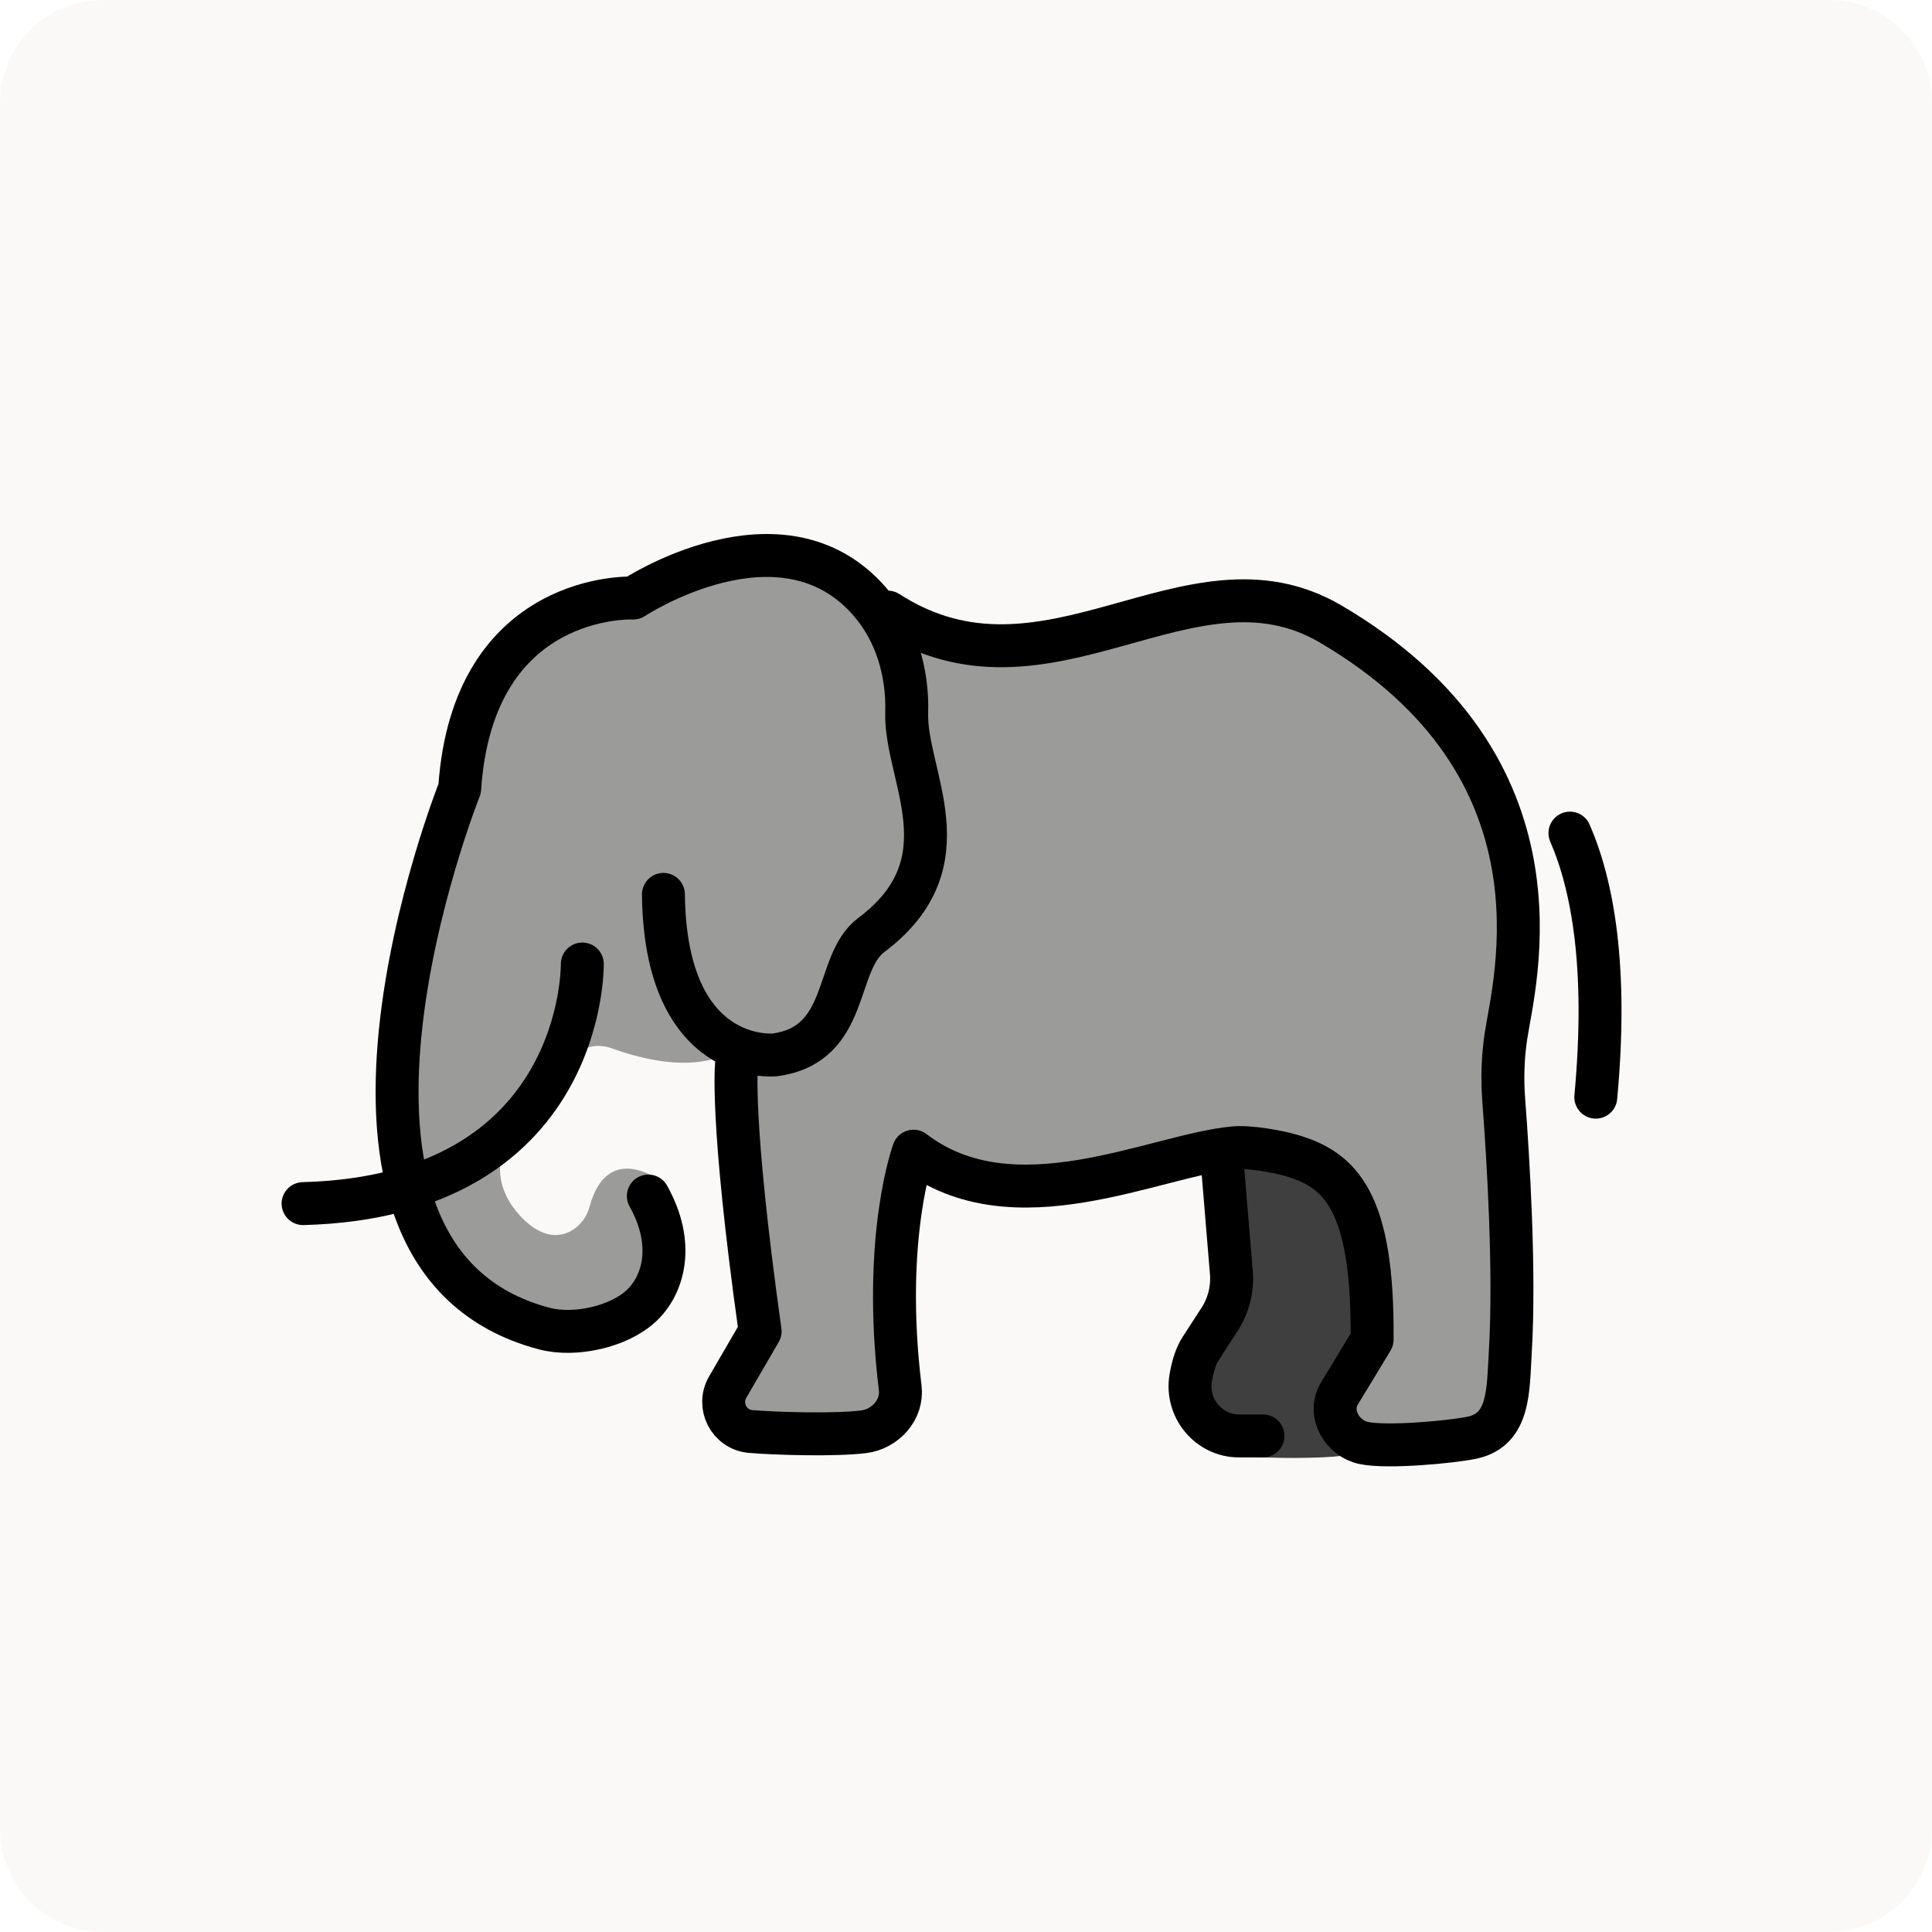
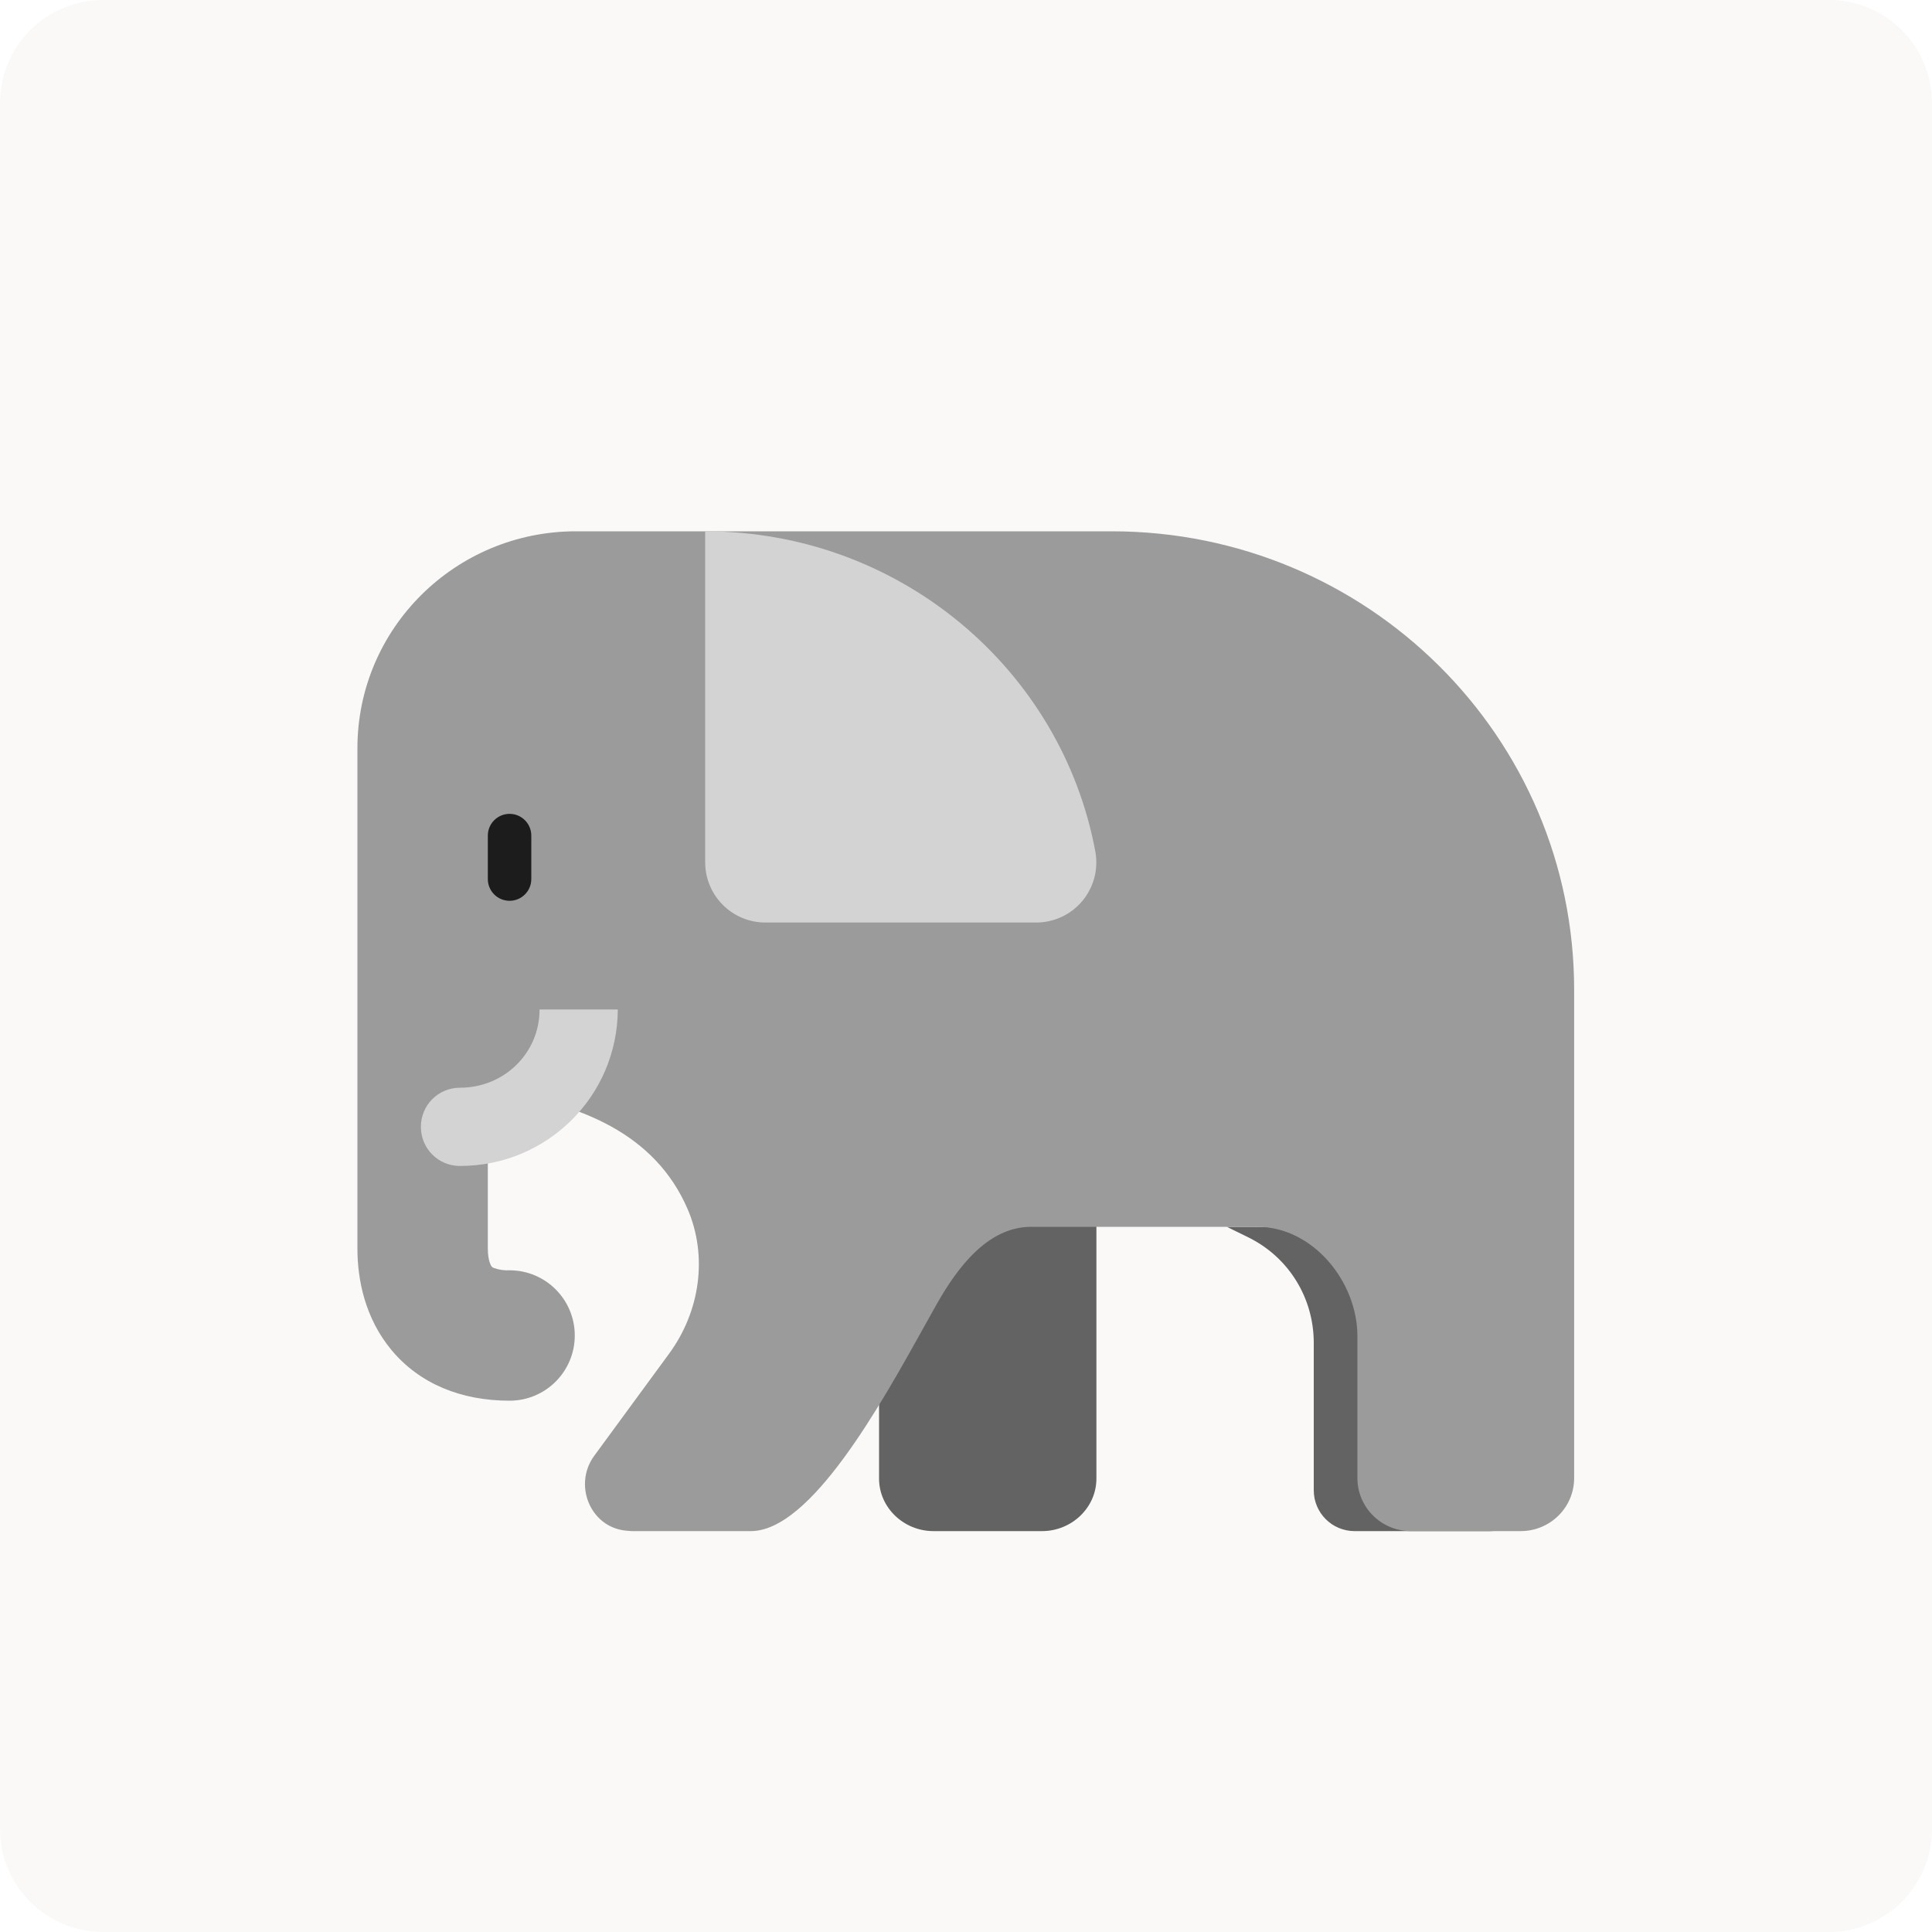
<svg xmlns="http://www.w3.org/2000/svg" width="300" height="300" viewBox="0 0 300 300" role="img">
  <rect width="300" height="300" fill="#FAF9F7" rx="16" />
-   <svg x="30" y="30" width="240" height="240" viewBox="0 0 72 72">
-     <g id="color">
-       <path fill="#9b9b9a" d="m19.771,19.065l-.625.177c-1.359.385-2.585,1.136-3.545,2.172l-.43.464c-.583.629-1.028,1.375-1.305,2.187l-1.287,3.778-1.061,3.072c-.949,2.747-1.499,5.616-1.635,8.52l-.098,2.106c-.081,1.735.175,3.469.753,5.106l.071.202c.634,1.795,1.821,3.342,3.391,4.419l.611.419c1.219.836,2.735,1.118,4.173.775l1.059-.252c.772-.184,1.424-.697,1.784-1.405h0c.568-1.115.743-2.389.497-3.616l-.217-1.087s-2.59-2.08-3.45,1.133c-.238.89-1.138,1.51-2.018,1.233-.354-.111-.739-.34-1.134-.751-2.897-3.008,1.344-6.122,1.344-6.122l.84-1.159c.453-.625,1.262-.871,1.988-.608,1.226.445,3.179.961,4.774.497.314-.091.624.142.624.468v.329c0,1.248.111,2.493.332,3.721l1.017,5.658.192,1.431c.103.773-.037,1.56-.402,2.249l-.847,1.599c-.184.347-.197.759-.035,1.117h0c.162.359.52.591.914.591h4.84c.831,0,1.59-.47,1.96-1.214h0c.166-.333.246-.698.233-1.069-.07-1.989-.234-8.717.643-10.473,1.032-2.068,0,0,0,0l2.58,1.011c.908.356,1.89.484,2.859.374l5.154-.587,5.015-.949c3.292.468,5.298,1.773,5.389,4.323l.199,2.306c.108,1.253-.139,2.511-.711,3.63l-.526,1.028c-.022.043-.045.081-.07.119-.446.67-.532,1.515-.156,2.227l.049.092c.564.697,1.045.768,1.628.788.726.025,2.172-.038,2.902-.113.757-.077,2.345-.449,2.902-.967.188-.175.485-.568.597-.838.303-.737.412-1.235.435-2.031l-.523-13.037.523-8.942-1.158-3.841c-.044-.452-.193-.887-.433-1.272h0c-1.755-2.807-4.084-5.21-6.835-7.051l-.149-.1c-4.452-2.616-7.148-1.551-9.838-.884l-.823.204c-1.121.278-2.271.421-3.426.425h0c-2.328.349-4.706-.106-6.742-1.289l-.704-.409c-2.151-1.25-4.643-1.843-7.115-1.562-.504.057-1.014.143-1.508.266l-.849.398-1.193.508c-.464.197-.939.365-1.424.502Z" />
-       <path fill="#3f3f3f" d="m47.975,45.655l.648,2.344c.033.12.043.245.03.369l-.42,3.93-.155.368-2.275,2.749c-.038.097-.312.532-.263.754.319,1.438,1.577,2.478,3.041,2.634,1.641.176,4.159.121,4.885.019.844-.119,1.156-1.177.51-1.733h0c-.378-.325-.455-.879-.181-1.295l1.4-2.123c.12-.183.177-.4.161-.619l-.296-3.962c-.008-.106-.033-.21-.074-.308l-.968-2.315c-.089-.212-.249-.387-.452-.494l-2.445-1.286c-.113-.059-.236-.096-.363-.109l-1.732-.172c-.692-.069-1.237.579-1.052,1.249Z" />
-     </g>
-     <g id="line">
-       <path fill="none" stroke="#000" stroke-linecap="round" stroke-linejoin="round" stroke-width="2" d="m21.202,46.717c1.284,2.3.67,4.168-.307,5.094-1.058,1.004-3.124,1.452-4.534,1.081-12.645-3.333-3.947-25.157-3.947-25.157.615-9.228,8.085-8.876,8.085-8.876,0,0,6.91-4.569,11.019.166,1.23,1.418,1.776,3.3,1.72,5.176-.087,2.927,2.882,6.958-1.653,10.358-1.75,1.312-.947,5.108-4.5,5.583,0,0-5.092.52-5.18-7.478" />
-       <path fill="none" stroke="#000" stroke-linecap="round" stroke-linejoin="round" stroke-width="2" d="m25.315,40.546s-.311,2.452,1.095,12.47l-1.51,2.598c-.509.875.063,1.988,1.071,2.071,1.225.102,3.95.177,5.261.013,1.011-.127,1.826-1.03,1.703-2.042-.855-7.046.621-11.03.621-11.03,4.661,3.573,11.223.196,14.914-.155.738-.07,2.039.167,2.653.344,2.313.664,3.853,2.123,3.795,8.589l-1.554,2.563c-.491.907.157,2.037,1.165,2.253,1.1.235,4.16-.052,5.069-.253,1.73-.382,1.651-2.209,1.757-3.977.227-3.77-.098-9.014-.305-11.744-.076-.994-.045-1.986.102-2.972.371-2.501,3.19-12.548-8.171-19.209-6.574-3.854-13.193,4.242-20.625-.55" />
-       <path fill="none" stroke="#000" stroke-linecap="round" stroke-linejoin="round" stroke-width="2" d="m18.126,35.908s.176,10.809-13.007,11.161" />
-       <path fill="none" stroke="#000" stroke-linecap="round" stroke-linejoin="round" stroke-width="2" d="m64.134,29.81c1.051,2.414,1.768,6.245,1.204,12.3" />
-       <path fill="none" stroke="#000" stroke-linecap="round" stroke-linejoin="round" stroke-width="2" d="m47.959,45.424l.402,4.851c.064.77-.129,1.54-.546,2.183l-.883,1.362c-.214.329-.373.825-.464,1.368-.237,1.415.847,2.703,2.243,2.703h1.123" />
+   <svg x="42" y="42" width="216" height="216" viewBox="0 0 32 32">
+     <g fill="none">
+       <path fill="#636363" d="M14 24.563c0-1.247-.98-2.258-2.25-2.258L19 16.7v11.093C19 28.46 18.43 29 17.75 29h-2.5c-.68 0-1.25-.54-1.25-1.207zm8.51-2.313L22 22h7v6.06c0 .52-.42.94-.94.94h-3.12c-.52 0-.94-.42-.94-.94v-3.39c0-1.03-.57-1.96-1.49-2.42" />
+       <path fill="#9B9B9B" d="M19.35 6C25.23 6 30 10.723 29.99 16.567V27.78c0 .674-.55 1.22-1.23 1.22h-2.526c-.68 0-1.23-.546-1.23-1.22v-3.265c0-1.26-1.03-2.515-2.3-2.515H17.5c-1.01 0-1.71.957-2.18 1.79l-.27.483c-1.027 1.85-2.627 4.727-4 4.727H8.31q-.039-.001-.072-.005q-.03-.005-.058-.005c-.83-.08-1.22-1.062-.73-1.726l1.71-2.332c.72-.973.91-2.252.43-3.354c-.742-1.702-2.43-2.436-4.59-2.723V22.5c0 .278.072.395.09.415c.003.005.013.017.05.032A.9.9 0 0 0 5.5 23a1.5 1.5 0 0 1 0 3c-1.111 0-2.068-.387-2.716-1.165C2.177 24.105 2 23.222 2 22.5V10.99C2 8.234 4.25 6 7.03 6z" />
+       <path fill="#1C1C1C" d="M5.5 12.5a.5.5 0 0 1 .5.5v1a.5.5 0 0 1-1 0v-1a.5.5 0 0 1 .5-.5" />
+       <path fill="#D3D3D3" d="M10 6c4.474 0 8.203 3.182 8.977 7.376A1.383 1.383 0 0 1 17.602 15h-6.207A1.386 1.386 0 0 1 10 13.624zM3.46 19.7c0 .5.4.9.9.9c2 0 3.62-1.6 3.63-3.6h-1.8c0 1.01-.82 1.8-1.83 1.8c-.5 0-.9.4-.9.9" />
    </g>
  </svg>
</svg>
